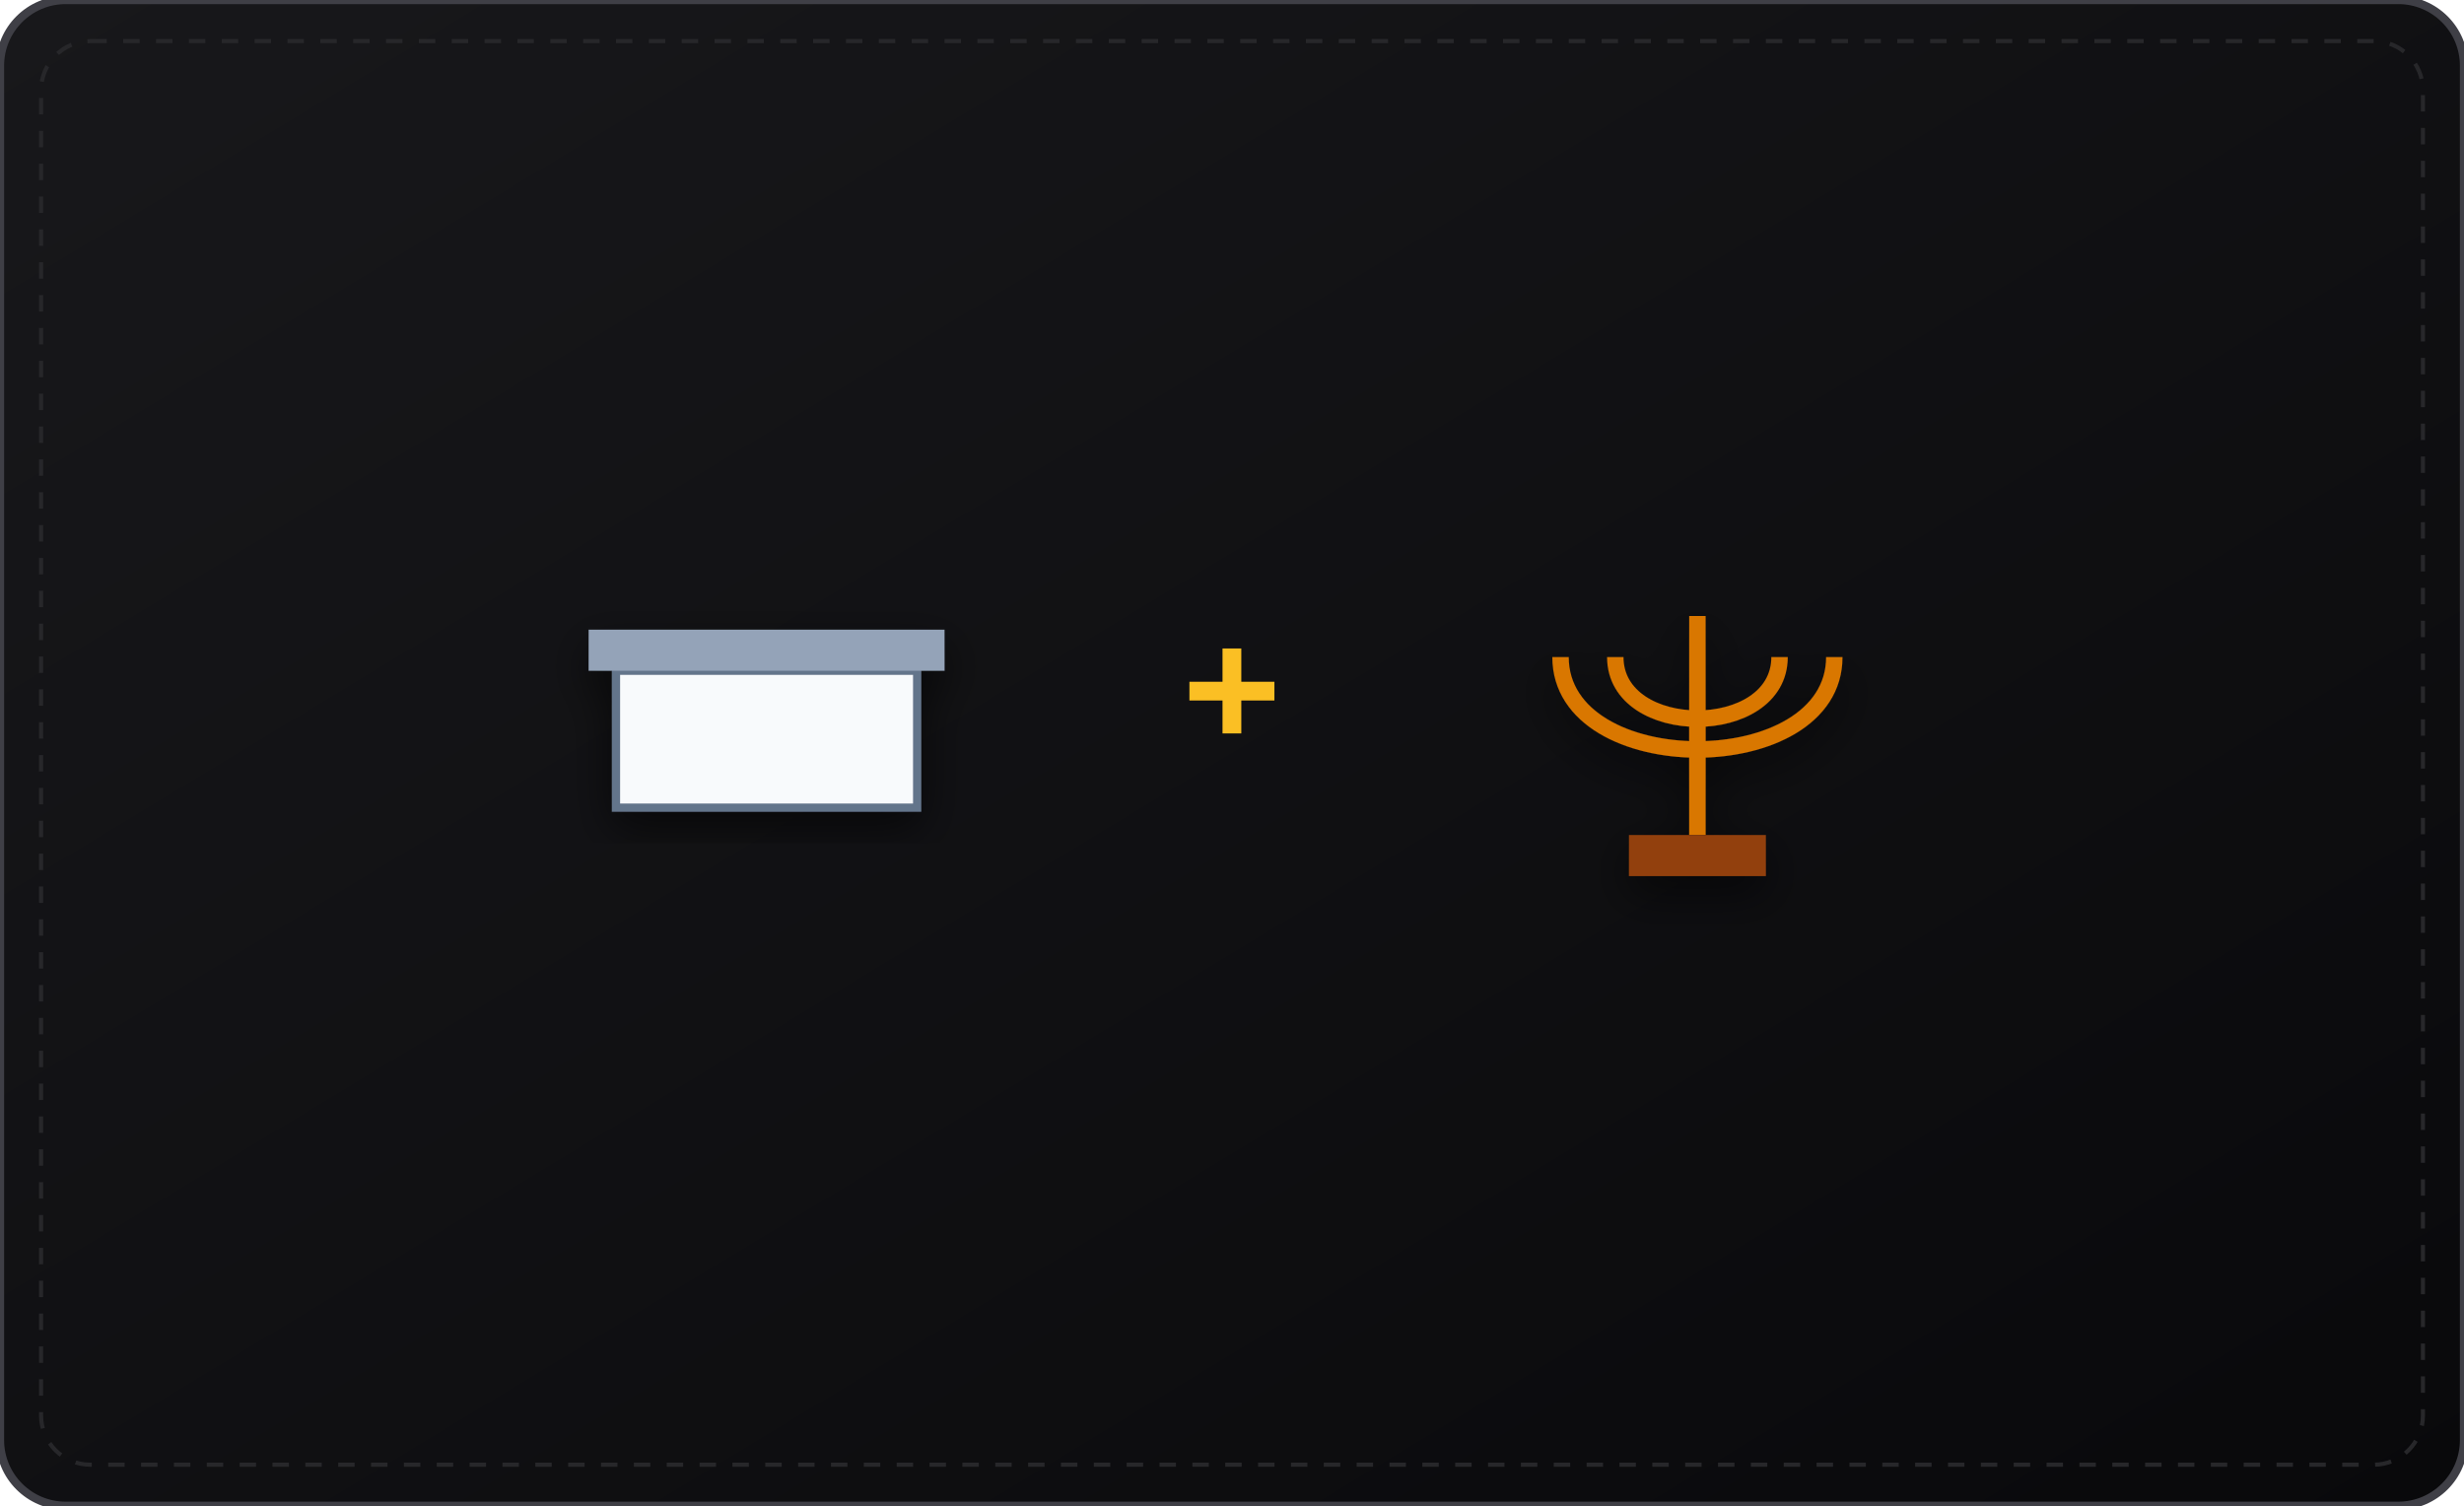
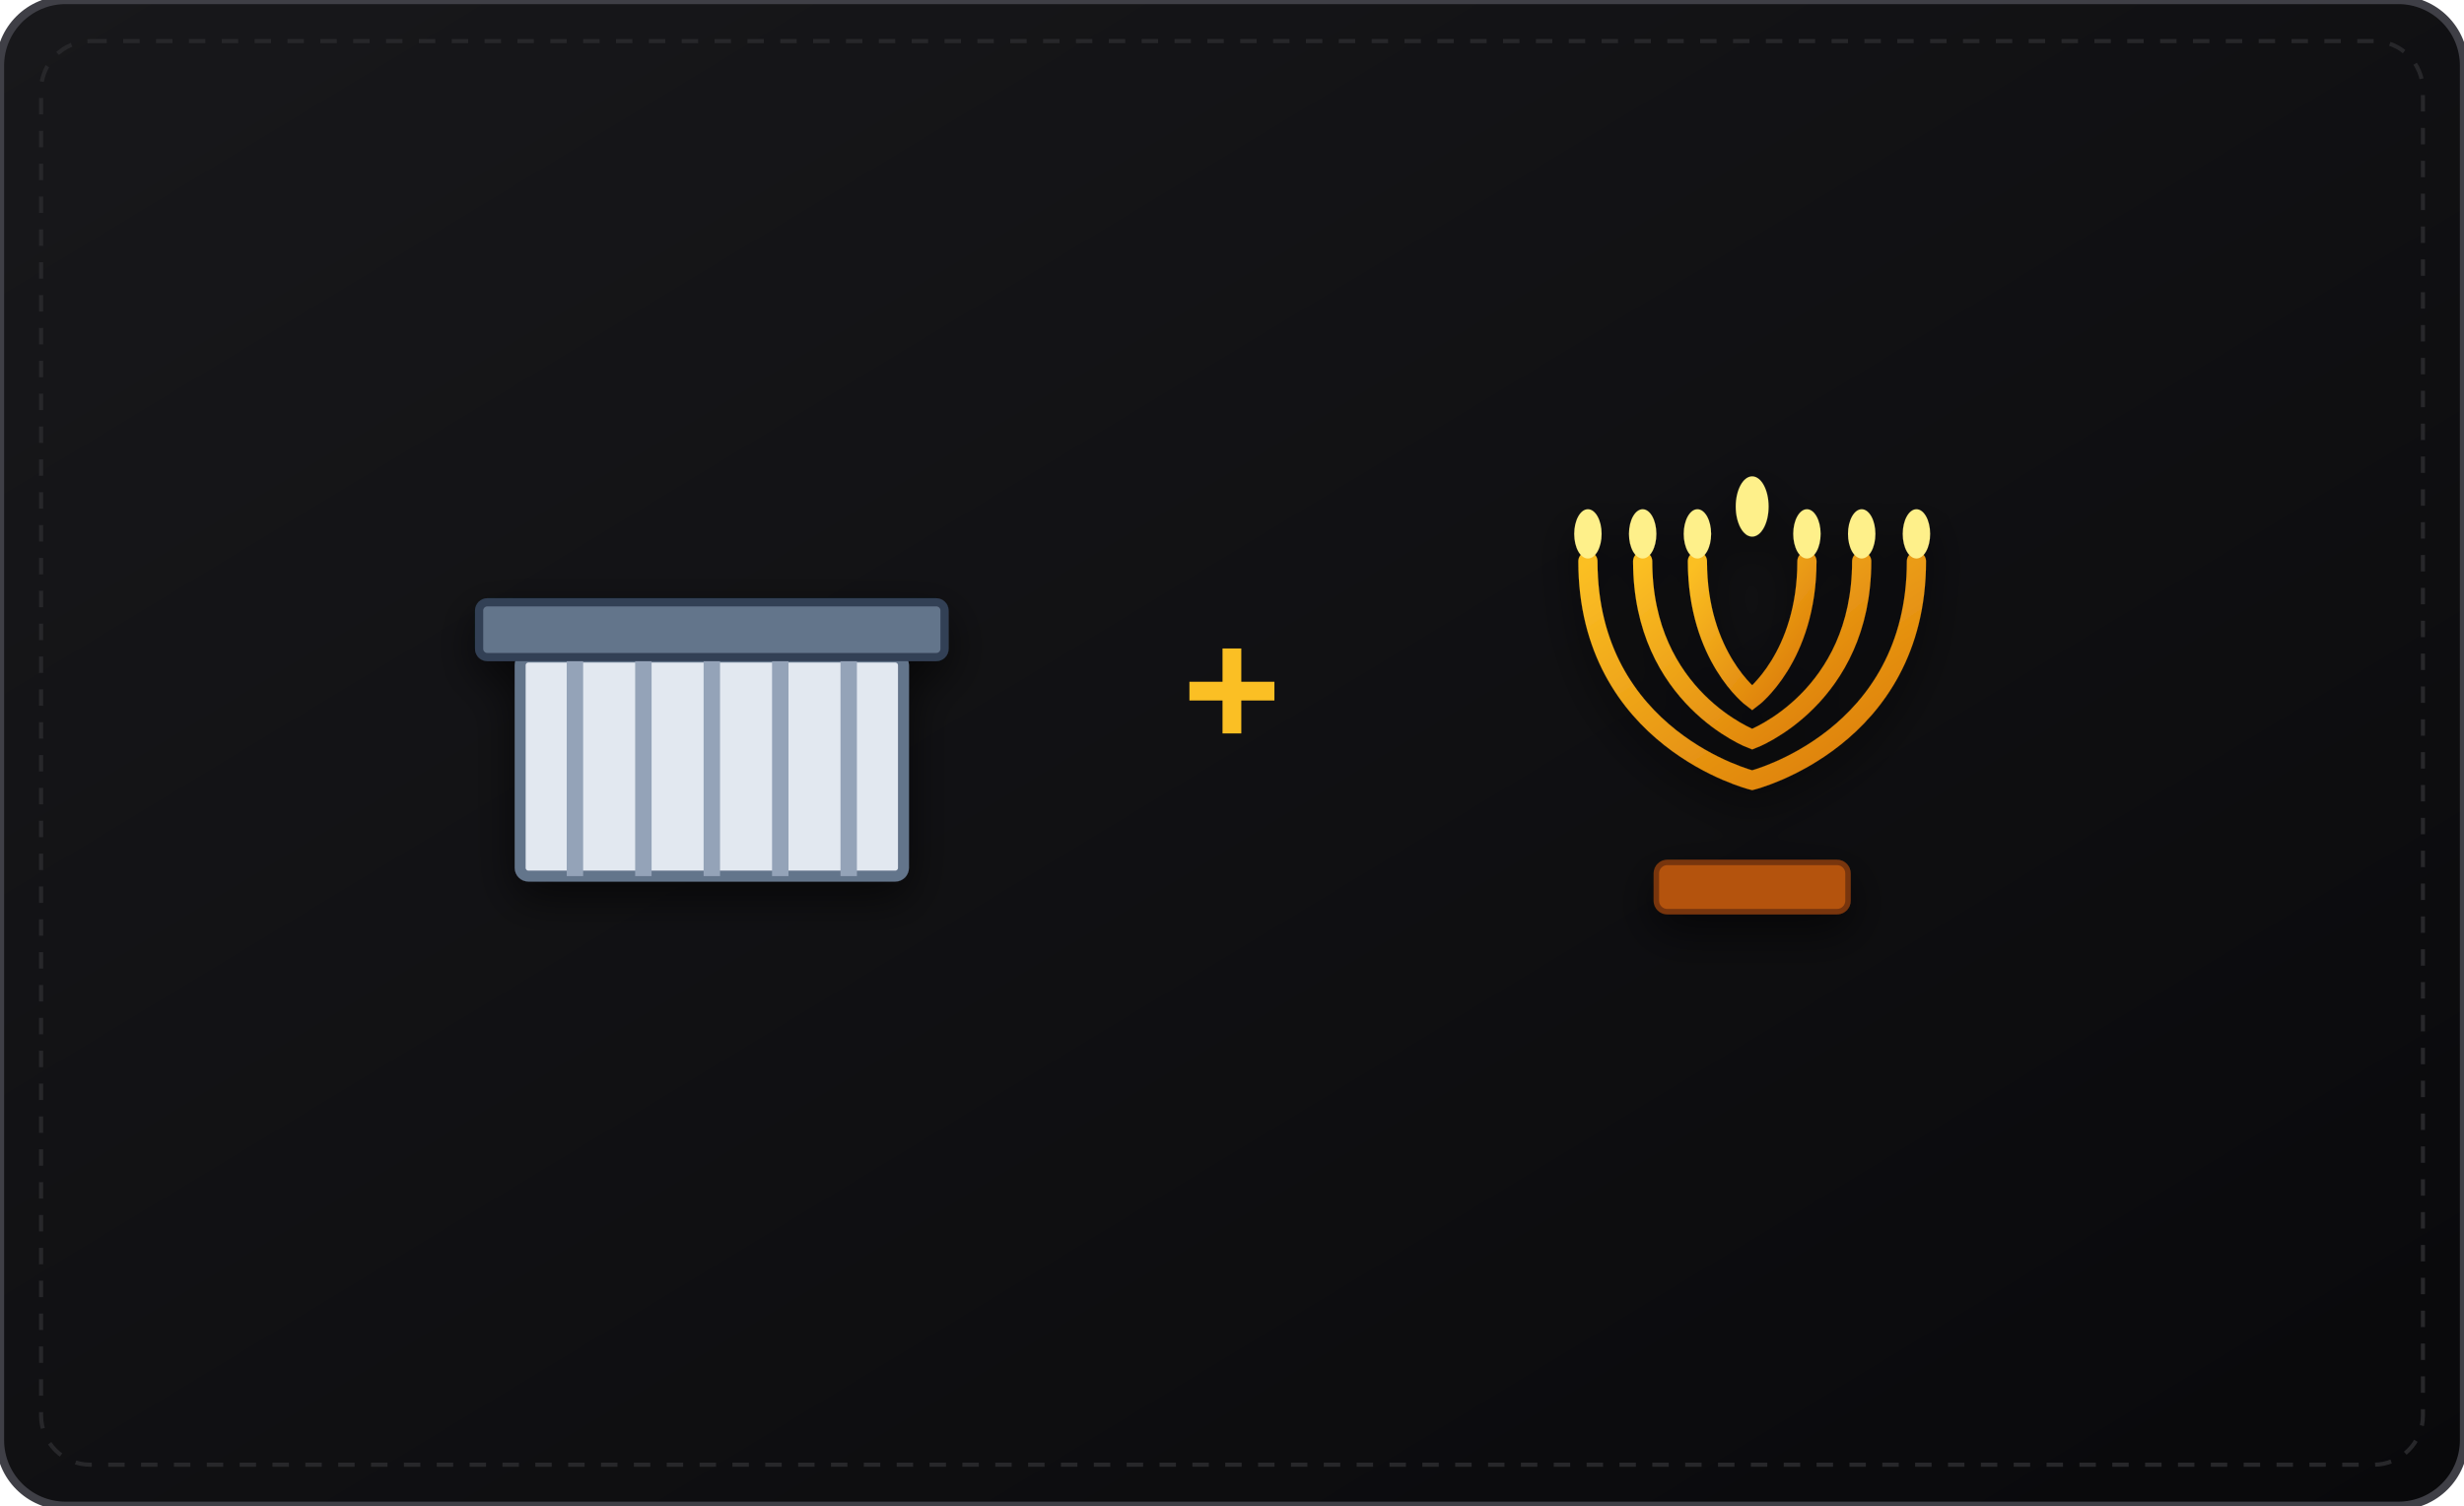
<svg xmlns="http://www.w3.org/2000/svg" viewBox="0 0 900 550" width="100%" height="100%" class="rebus-svg">
  <defs>
    <linearGradient id="bgGrad" x1="0%" y1="0%" x2="100%" y2="100%">
      <stop offset="0%" stop-color="#18181b" />
      <stop offset="100%" stop-color="#09090b" />
    </linearGradient>
    <linearGradient id="cardGrad" x1="0%" y1="0%" x2="0%" y2="100%">
      <stop offset="0%" stop-color="#27272a" />
      <stop offset="100%" stop-color="#18181b" />
    </linearGradient>
    <linearGradient id="goldGrad" x1="0%" y1="0%" x2="100%" y2="100%">
      <stop offset="0%" stop-color="#fbbf24" />
      <stop offset="100%" stop-color="#d97706" />
    </linearGradient>
    <linearGradient id="blueGrad" x1="0%" y1="0%" x2="100%" y2="100%">
      <stop offset="0%" stop-color="#60a5fa" />
      <stop offset="100%" stop-color="#2563eb" />
    </linearGradient>
    <linearGradient id="cyanGrad" x1="0%" y1="0%" x2="100%" y2="100%">
      <stop offset="0%" stop-color="#38bdf8" />
      <stop offset="100%" stop-color="#0284c7" />
    </linearGradient>
    <linearGradient id="redGrad" x1="0%" y1="0%" x2="100%" y2="100%">
      <stop offset="0%" stop-color="#f87171" />
      <stop offset="100%" stop-color="#dc2626" />
    </linearGradient>
    <linearGradient id="greenGrad" x1="0%" y1="0%" x2="100%" y2="100%">
      <stop offset="0%" stop-color="#34d399" />
      <stop offset="100%" stop-color="#059669" />
    </linearGradient>
    <linearGradient id="purpleGrad" x1="0%" y1="0%" x2="100%" y2="100%">
      <stop offset="0%" stop-color="#c084fc" />
      <stop offset="100%" stop-color="#7e22ce" />
    </linearGradient>
    <filter id="shadow" x="-20%" y="-20%" width="140%" height="140%">
      <feDropShadow dx="0" dy="6" stdDeviation="8" flood-color="#000" flood-opacity="0.6" />
    </filter>
  </defs>
  <rect width="900" height="550" rx="24" fill="url(#bgGrad)" stroke="#3f3f46" stroke-width="3" />
  <rect x="15" y="15" width="870" height="520" rx="18" fill="none" stroke="#27272a" stroke-width="1.5" stroke-dasharray="6 6" />
-   <g transform="translate(620, 260)" filter="url(#shadow)">
-     <path d="M-50,-20 C-50,25 50,25 50,-20 M-30,-20 C-30,10 30,10 30,-20 M0,-35 L0,45" fill="none" stroke="#d97706" stroke-width="6" />
-     <rect x="-25" y="45" width="50" height="15" fill="#92400e" />
+   <g transform="translate(640, 260)" filter="url(#shadow)">
+     <line x1="0" y1="-65" x2="0" y2="55" stroke="url(#goldGrad)" stroke-width="10" stroke-linecap="round" />
+     <rect x="-35" y="55" width="70" height="18" rx="4" fill="#b45309" stroke="#78350f" stroke-width="2" />
+     <path d="M-60,-55 C-60,10 0,25 0,25 C0,25 60,10 60,-55" fill="none" stroke="url(#goldGrad)" stroke-width="7" stroke-linecap="round" />
+     <path d="M-40,-55 C-40,-5 0,10 0,10 C0,10 40,-5 40,-55" fill="none" stroke="url(#goldGrad)" stroke-width="7" stroke-linecap="round" />
+     <path d="M-20,-55 C-20,-20 0,-5 0,-5 C0,-5 20,-20 20,-55" fill="none" stroke="url(#goldGrad)" stroke-width="7" stroke-linecap="round" />
+     <ellipse cx="-60" cy="-65" rx="5" ry="9" fill="#fef08a" />
+     <ellipse cx="-40" cy="-65" rx="5" ry="9" fill="#fef08a" />
+     <ellipse cx="-20" cy="-65" rx="5" ry="9" fill="#fef08a" />
+     <ellipse cx="0" cy="-75" rx="6" ry="11" fill="#fef08a" />
+     <ellipse cx="20" cy="-65" rx="5" ry="9" fill="#fef08a" />
+     <ellipse cx="40" cy="-65" rx="5" ry="9" fill="#fef08a" />
+     <ellipse cx="60" cy="-65" rx="5" ry="9" fill="#fef08a" />
  </g>
  <text x="450" y="275" font-family="system-ui, sans-serif" font-size="64" font-weight="900" fill="#fbbf24" text-anchor="middle">+</text>
-   <g transform="translate(280, 260)" filter="url(#shadow)">
-     <rect x="-55" y="-15" width="110" height="50" fill="#f8fafc" stroke="#64748b" stroke-width="3" />
-     <rect x="-65" y="-30" width="130" height="15" fill="#94a3b8" />
+   <g transform="translate(260, 260)" filter="url(#shadow)">
+     <rect x="-70" y="-20" width="140" height="80" rx="3" fill="#e2e8f0" stroke="#64748b" stroke-width="4" />
+     <line x1="-50" y1="-20" x2="-50" y2="60" stroke="#94a3b8" stroke-width="6" />
+     <line x1="-25" y1="-20" x2="-25" y2="60" stroke="#94a3b8" stroke-width="6" />
+     <line x1="0" y1="-20" x2="0" y2="60" stroke="#94a3b8" stroke-width="6" />
+     <line x1="25" y1="-20" x2="25" y2="60" stroke="#94a3b8" stroke-width="6" />
+     <line x1="50" y1="-20" x2="50" y2="60" stroke="#94a3b8" stroke-width="6" />
+     <rect x="-85" y="-40" width="170" height="20" rx="3" fill="#64748b" stroke="#334155" stroke-width="3" />
  </g>
</svg>
